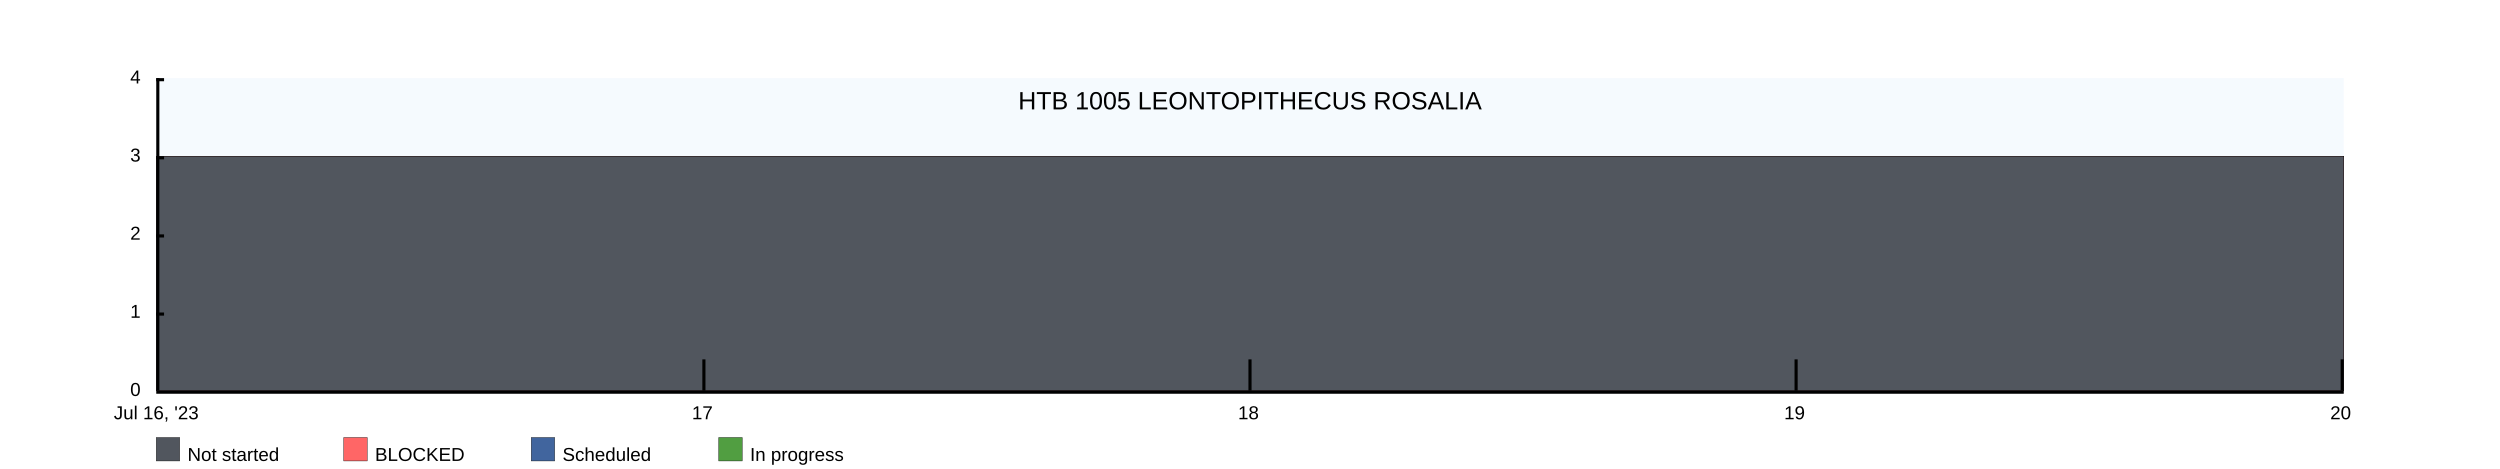
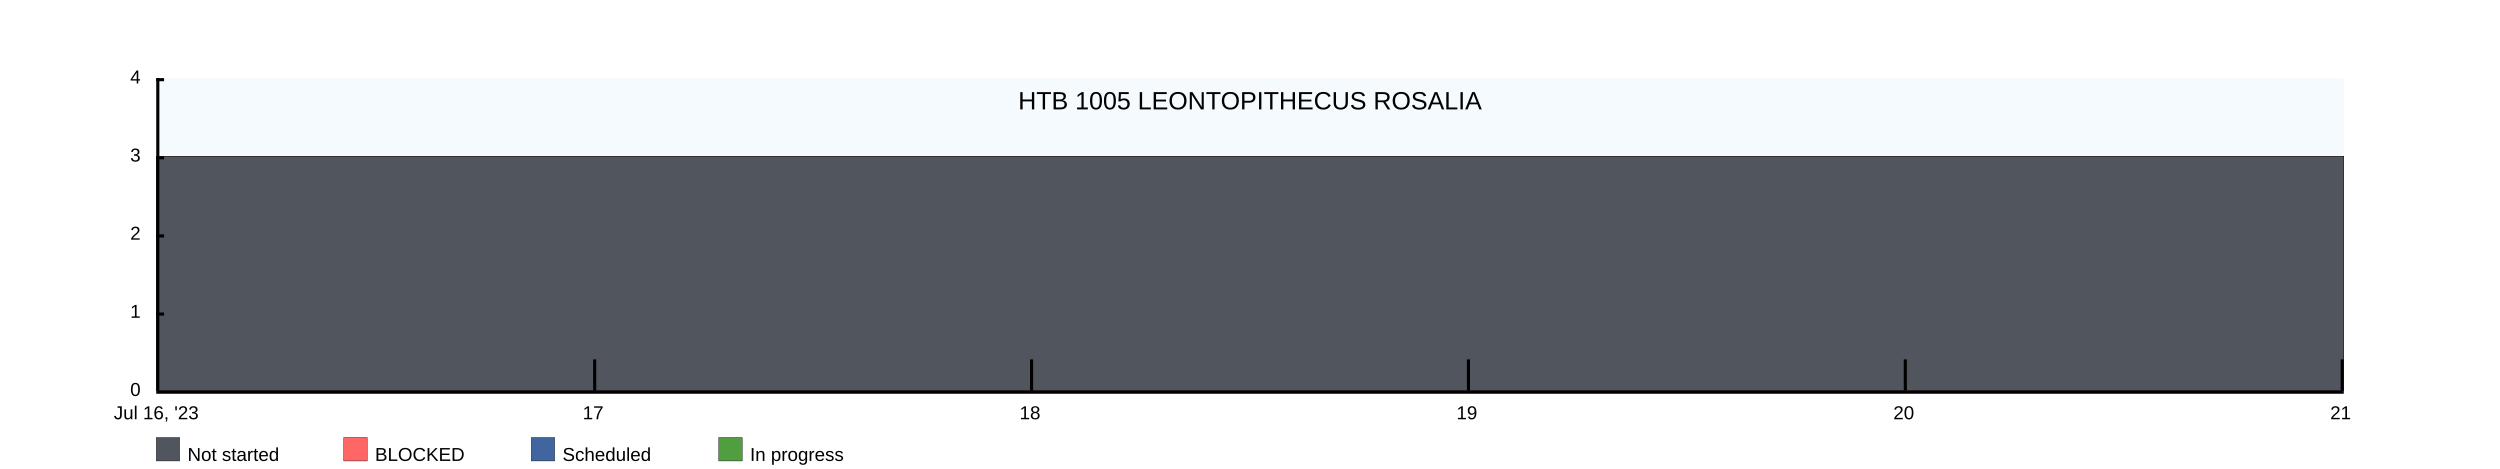
<svg xmlns="http://www.w3.org/2000/svg" width="1600" height="300">
  <rect x="100" y="50" width="1400" height="200" fill="rgba(221, 239, 250, .3)" />
  <clipPath id="theGraph">
    <rect x="100" y="50" width="1400" height="200" fill="black" />
  </clipPath>
  <rect x="100" y="280" width="15" height="15" fill="#51565E" stroke="black" stroke-width="0.25" />
  <text x="120" y="295" font-family="Arial" font-size="12" fill="black">Not started</text>
  <rect x="220" y="280" width="15" height="15" fill="#FF6666" stroke="black" stroke-width="0.25" />
  <text x="240" y="295" font-family="Arial" font-size="12" fill="black">BLOCKED</text>
  <rect x="340" y="280" width="15" height="15" fill="#41659E" stroke="black" stroke-width="0.25" />
  <text x="360" y="295" font-family="Arial" font-size="12" fill="black">Scheduled</text>
  <rect x="460" y="280" width="15" height="15" fill="#519E41" stroke="black" stroke-width="0.25" />
  <text x="480" y="295" font-family="Arial" font-size="12" fill="black">In progress</text>
-   <path d="M 100 100 M 100 100 C 100 100 450 100 450 100 C 450 100 800 100 800 100 C 800 100 1150 100 1150 100 C 1150 100 1500 100 1500 100 C 1500 100 1500 250 1500 250 C 1500 250 100 250 100 250 Z" fill="#519E41" stroke="black" stroke-width="0.25" />
-   <path d="M 100 100 M 100 100 C 100 100 450 100 450 100 C 450 100 800 100 800 100 C 800 100 1150 100 1150 100 C 1150 100 1500 100 1500 100 C 1500 100 1500 250 1500 250 C 1500 250 100 250 100 250 Z" fill="#41659E" stroke="black" stroke-width="0.25" />
-   <path d="M 100 100 M 100 100 C 100 100 450 100 450 100 C 450 100 800 100 800 100 C 800 100 1150 100 1150 100 C 1150 100 1500 100 1500 100 C 1500 100 1500 250 1500 250 C 1500 250 100 250 100 250 Z" fill="#FF6666" stroke="black" stroke-width="0.25" />
-   <path d="M 100 100 M 100 100 C 100 100 450 100 450 100 C 450 100 800 100 800 100 C 800 100 1150 100 1150 100 C 1150 100 1500 100 1500 100 C 1500 100 1500 250 1500 250 C 1500 250 100 250 100 250 Z" fill="#51565E" stroke="black" stroke-width="0.25" />
+   <path d="M 100 100 M 100 100 C 100 100 380 100 380 100 C 380 100 660 100 660 100 C 660 100 940 100 940 100 C 940 100 1220 100 1220 100 C 1220 100 1500 100 1500 100 C 1500 100 1500 250 1500 250 C 1500 250 100 250 100 250 Z" fill="#519E41" stroke="black" stroke-width="0.25" />
+   <path d="M 100 100 M 100 100 C 100 100 380 100 380 100 C 380 100 660 100 660 100 C 660 100 940 100 940 100 C 940 100 1220 100 1220 100 C 1220 100 1500 100 1500 100 C 1500 100 1500 250 1500 250 C 1500 250 100 250 100 250 Z" fill="#41659E" stroke="black" stroke-width="0.25" />
+   <path d="M 100 100 M 100 100 C 100 100 380 100 380 100 C 380 100 660 100 660 100 C 660 100 940 100 940 100 C 940 100 1220 100 1220 100 C 1220 100 1500 100 1500 100 C 1500 100 1500 250 1500 250 C 1500 250 100 250 100 250 Z" fill="#FF6666" stroke="black" stroke-width="0.25" />
+   <path d="M 100 100 M 100 100 C 100 100 380 100 380 100 C 380 100 660 100 660 100 C 660 100 940 100 940 100 C 940 100 1220 100 1220 100 C 1220 100 1500 100 1500 100 C 1500 100 1500 250 1500 250 C 1500 250 100 250 100 250 Z" fill="#51565E" stroke="black" stroke-width="0.25" />
  <text x="800" y="70" font-family="Arial" font-size="16" fill="black" text-anchor="middle" alignment-baseline="middle">HTB 1005 LEONTOPITHECUS ROSALIA</text>
  <rect x="100" y="250" width="1400" height="2" fill="black" />
  <rect x="100" y="50" width="5" height="2" fill="black" />
  <rect x="100" y="100" width="5" height="2" fill="black" />
  <rect x="100" y="150" width="5" height="2" fill="black" />
  <rect x="100" y="200" width="5" height="2" fill="black" />
  <text x="90" y="50" font-family="Arial" font-size="12" fill="black" text-anchor="end" dominant-baseline="middle">4</text>
  <text x="90" y="100" font-family="Arial" font-size="12" fill="black" text-anchor="end" dominant-baseline="middle">3</text>
  <text x="90" y="150" font-family="Arial" font-size="12" fill="black" text-anchor="end" dominant-baseline="middle">2</text>
  <text x="90" y="200" font-family="Arial" font-size="12" fill="black" text-anchor="end" dominant-baseline="middle">1</text>
  <text x="90" y="250" font-family="Arial" font-size="12" fill="black" text-anchor="end" dominant-baseline="middle">0</text>
  <text x="100" y="260" font-family="Arial" fill="black" text-anchor="middle" dominant-baseline="hanging">Jul 16, '23</text>
-   <text x="449.5" y="260" font-family="Arial" fill="black" text-anchor="middle" dominant-baseline="hanging">17</text>
-   <text x="799" y="260" font-family="Arial" fill="black" text-anchor="middle" dominant-baseline="hanging">18</text>
-   <text x="1148.5" y="260" font-family="Arial" fill="black" text-anchor="middle" dominant-baseline="hanging">19</text>
-   <text x="1498" y="260" font-family="Arial" fill="black" text-anchor="middle" dominant-baseline="hanging">20</text>
+   <text x="379.6" y="260" font-family="Arial" fill="black" text-anchor="middle" dominant-baseline="hanging">17</text>
+   <text x="659.2" y="260" font-family="Arial" fill="black" text-anchor="middle" dominant-baseline="hanging">18</text>
+   <text x="938.8" y="260" font-family="Arial" fill="black" text-anchor="middle" dominant-baseline="hanging">19</text>
+   <text x="1218.4" y="260" font-family="Arial" fill="black" text-anchor="middle" dominant-baseline="hanging">20</text>
+   <text x="1498" y="260" font-family="Arial" fill="black" text-anchor="middle" dominant-baseline="hanging">21</text>
  <rect x="100" y="50" width="2" height="200" fill="black" />
-   <rect x="449.5" y="230" width="2" height="20" fill="black" />
-   <rect x="799" y="230" width="2" height="20" fill="black" />
-   <rect x="1148.5" y="230" width="2" height="20" fill="black" />
+   <rect x="379.6" y="230" width="2" height="20" fill="black" />
+   <rect x="659.2" y="230" width="2" height="20" fill="black" />
+   <rect x="938.8" y="230" width="2" height="20" fill="black" />
+   <rect x="1218.4" y="230" width="2" height="20" fill="black" />
  <rect x="1498" y="230" width="2" height="20" fill="black" />
</svg>
